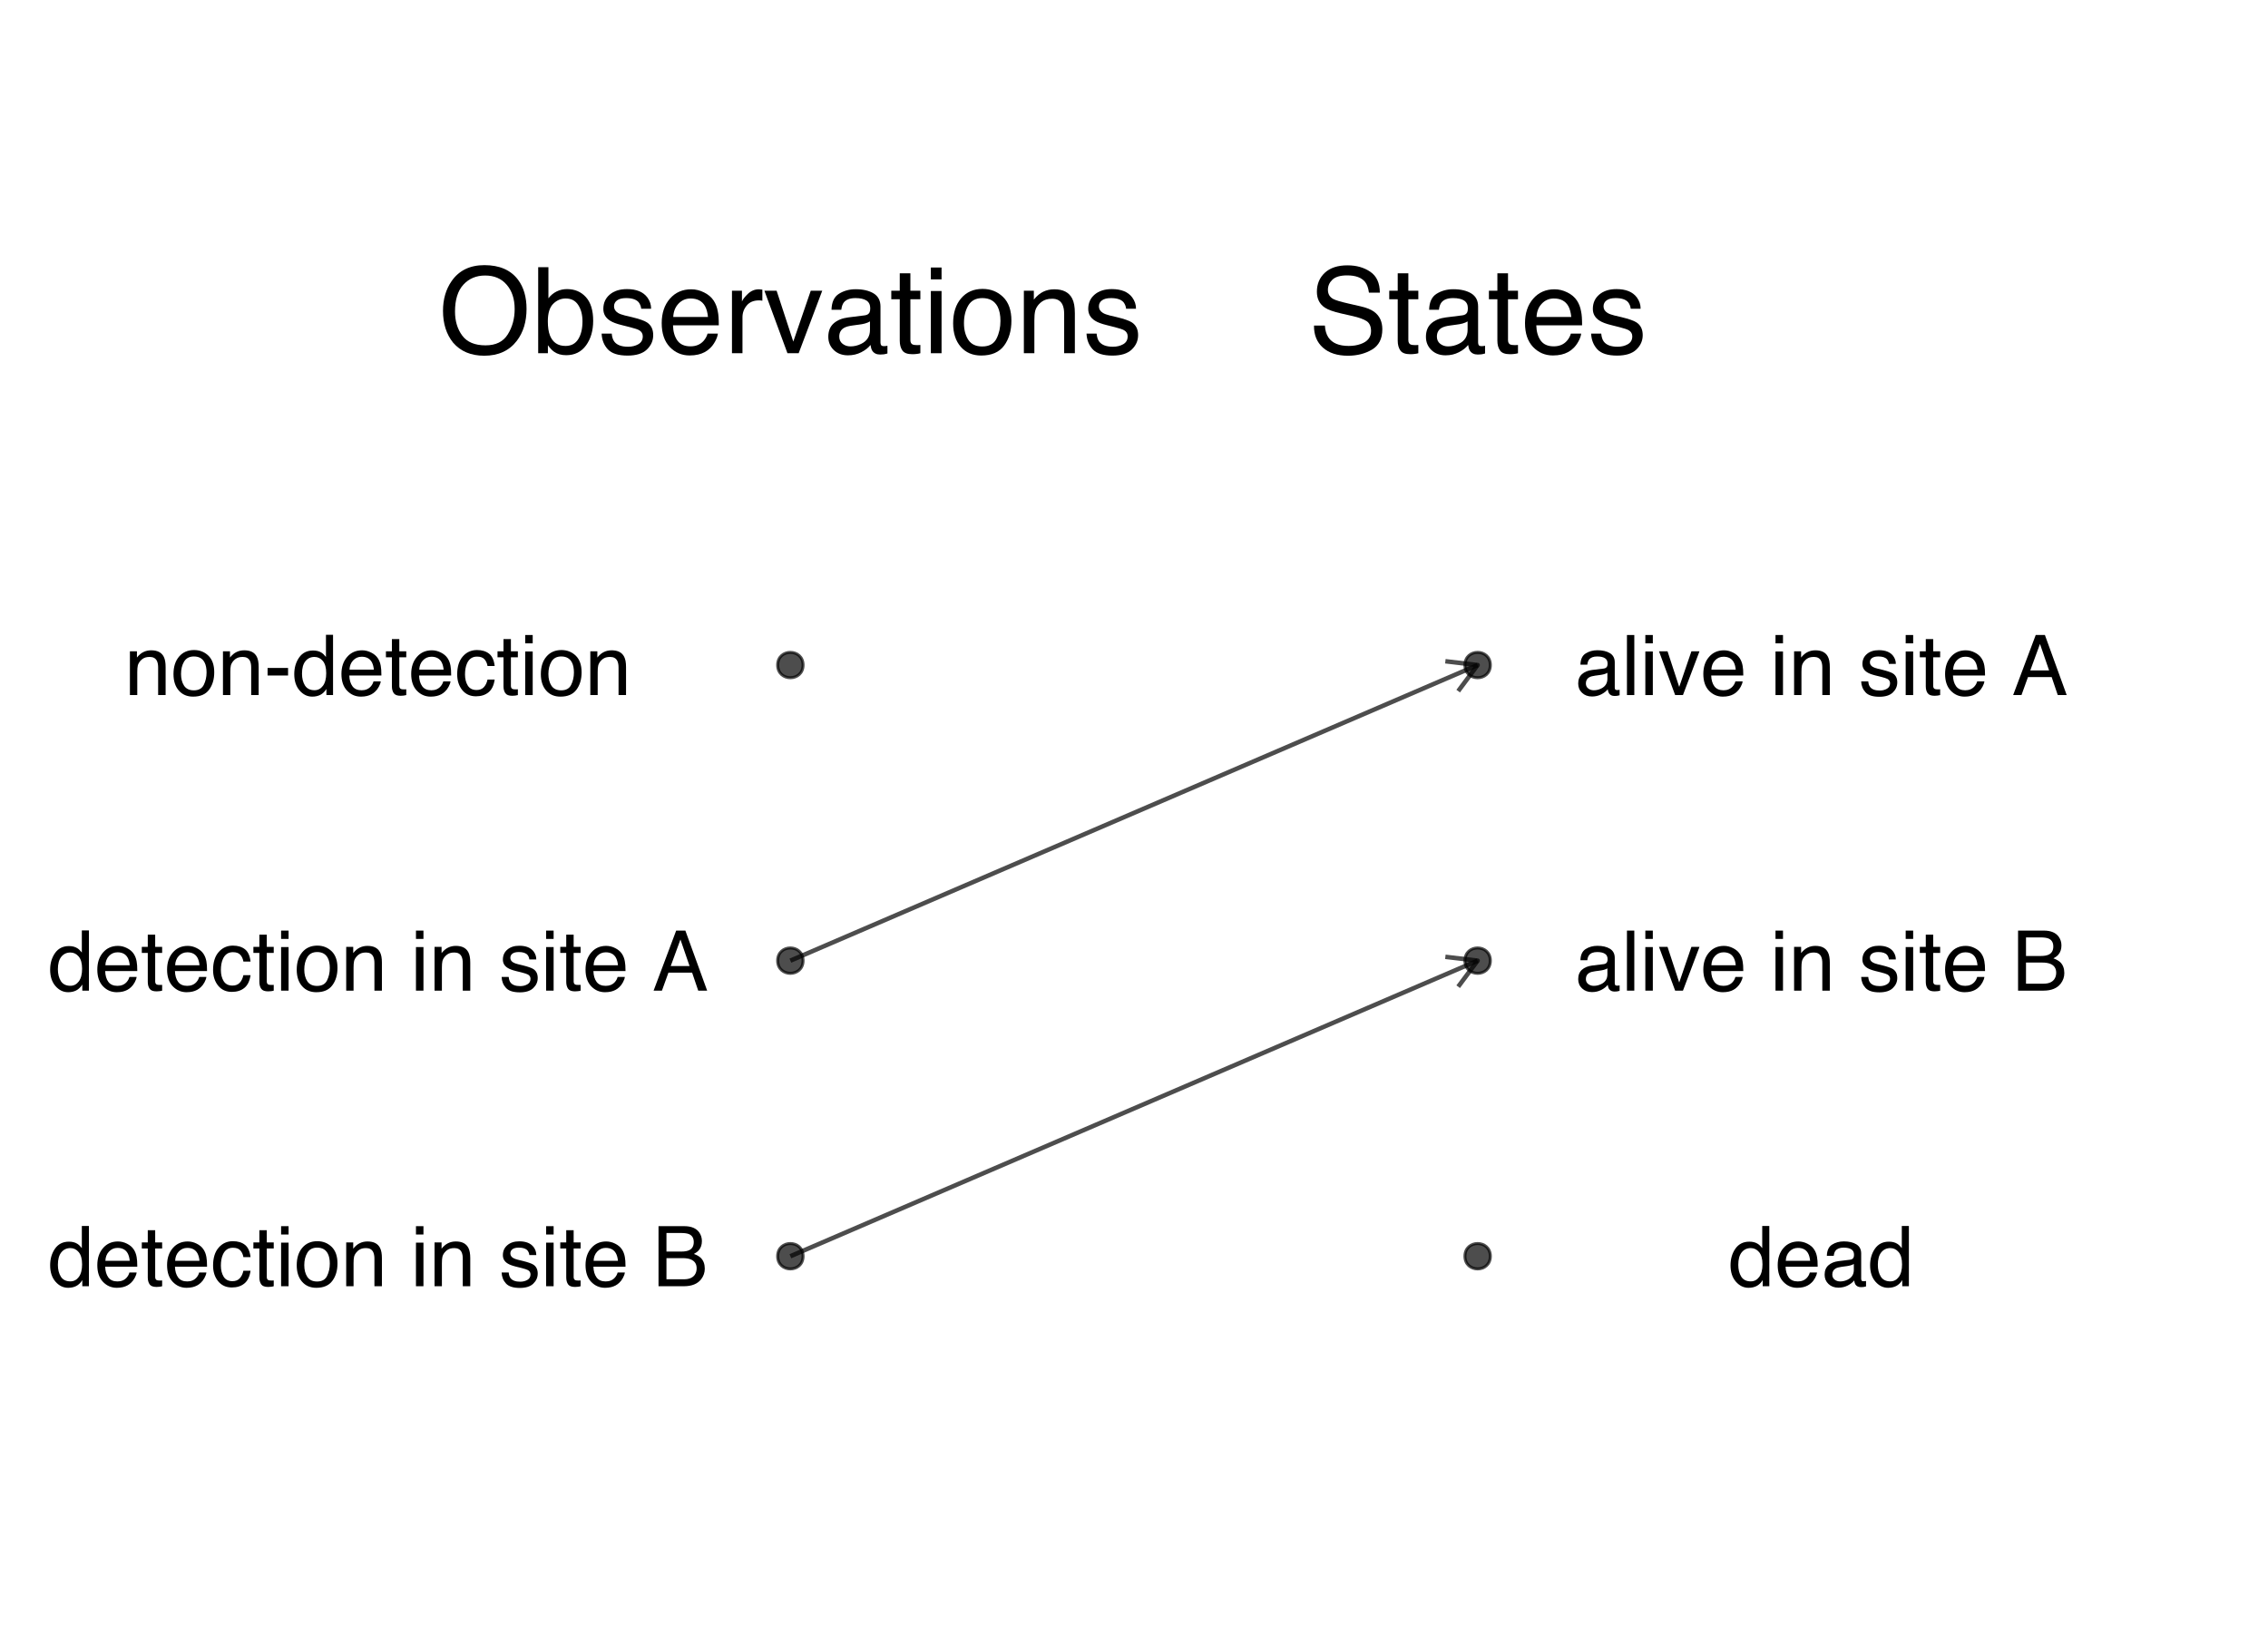
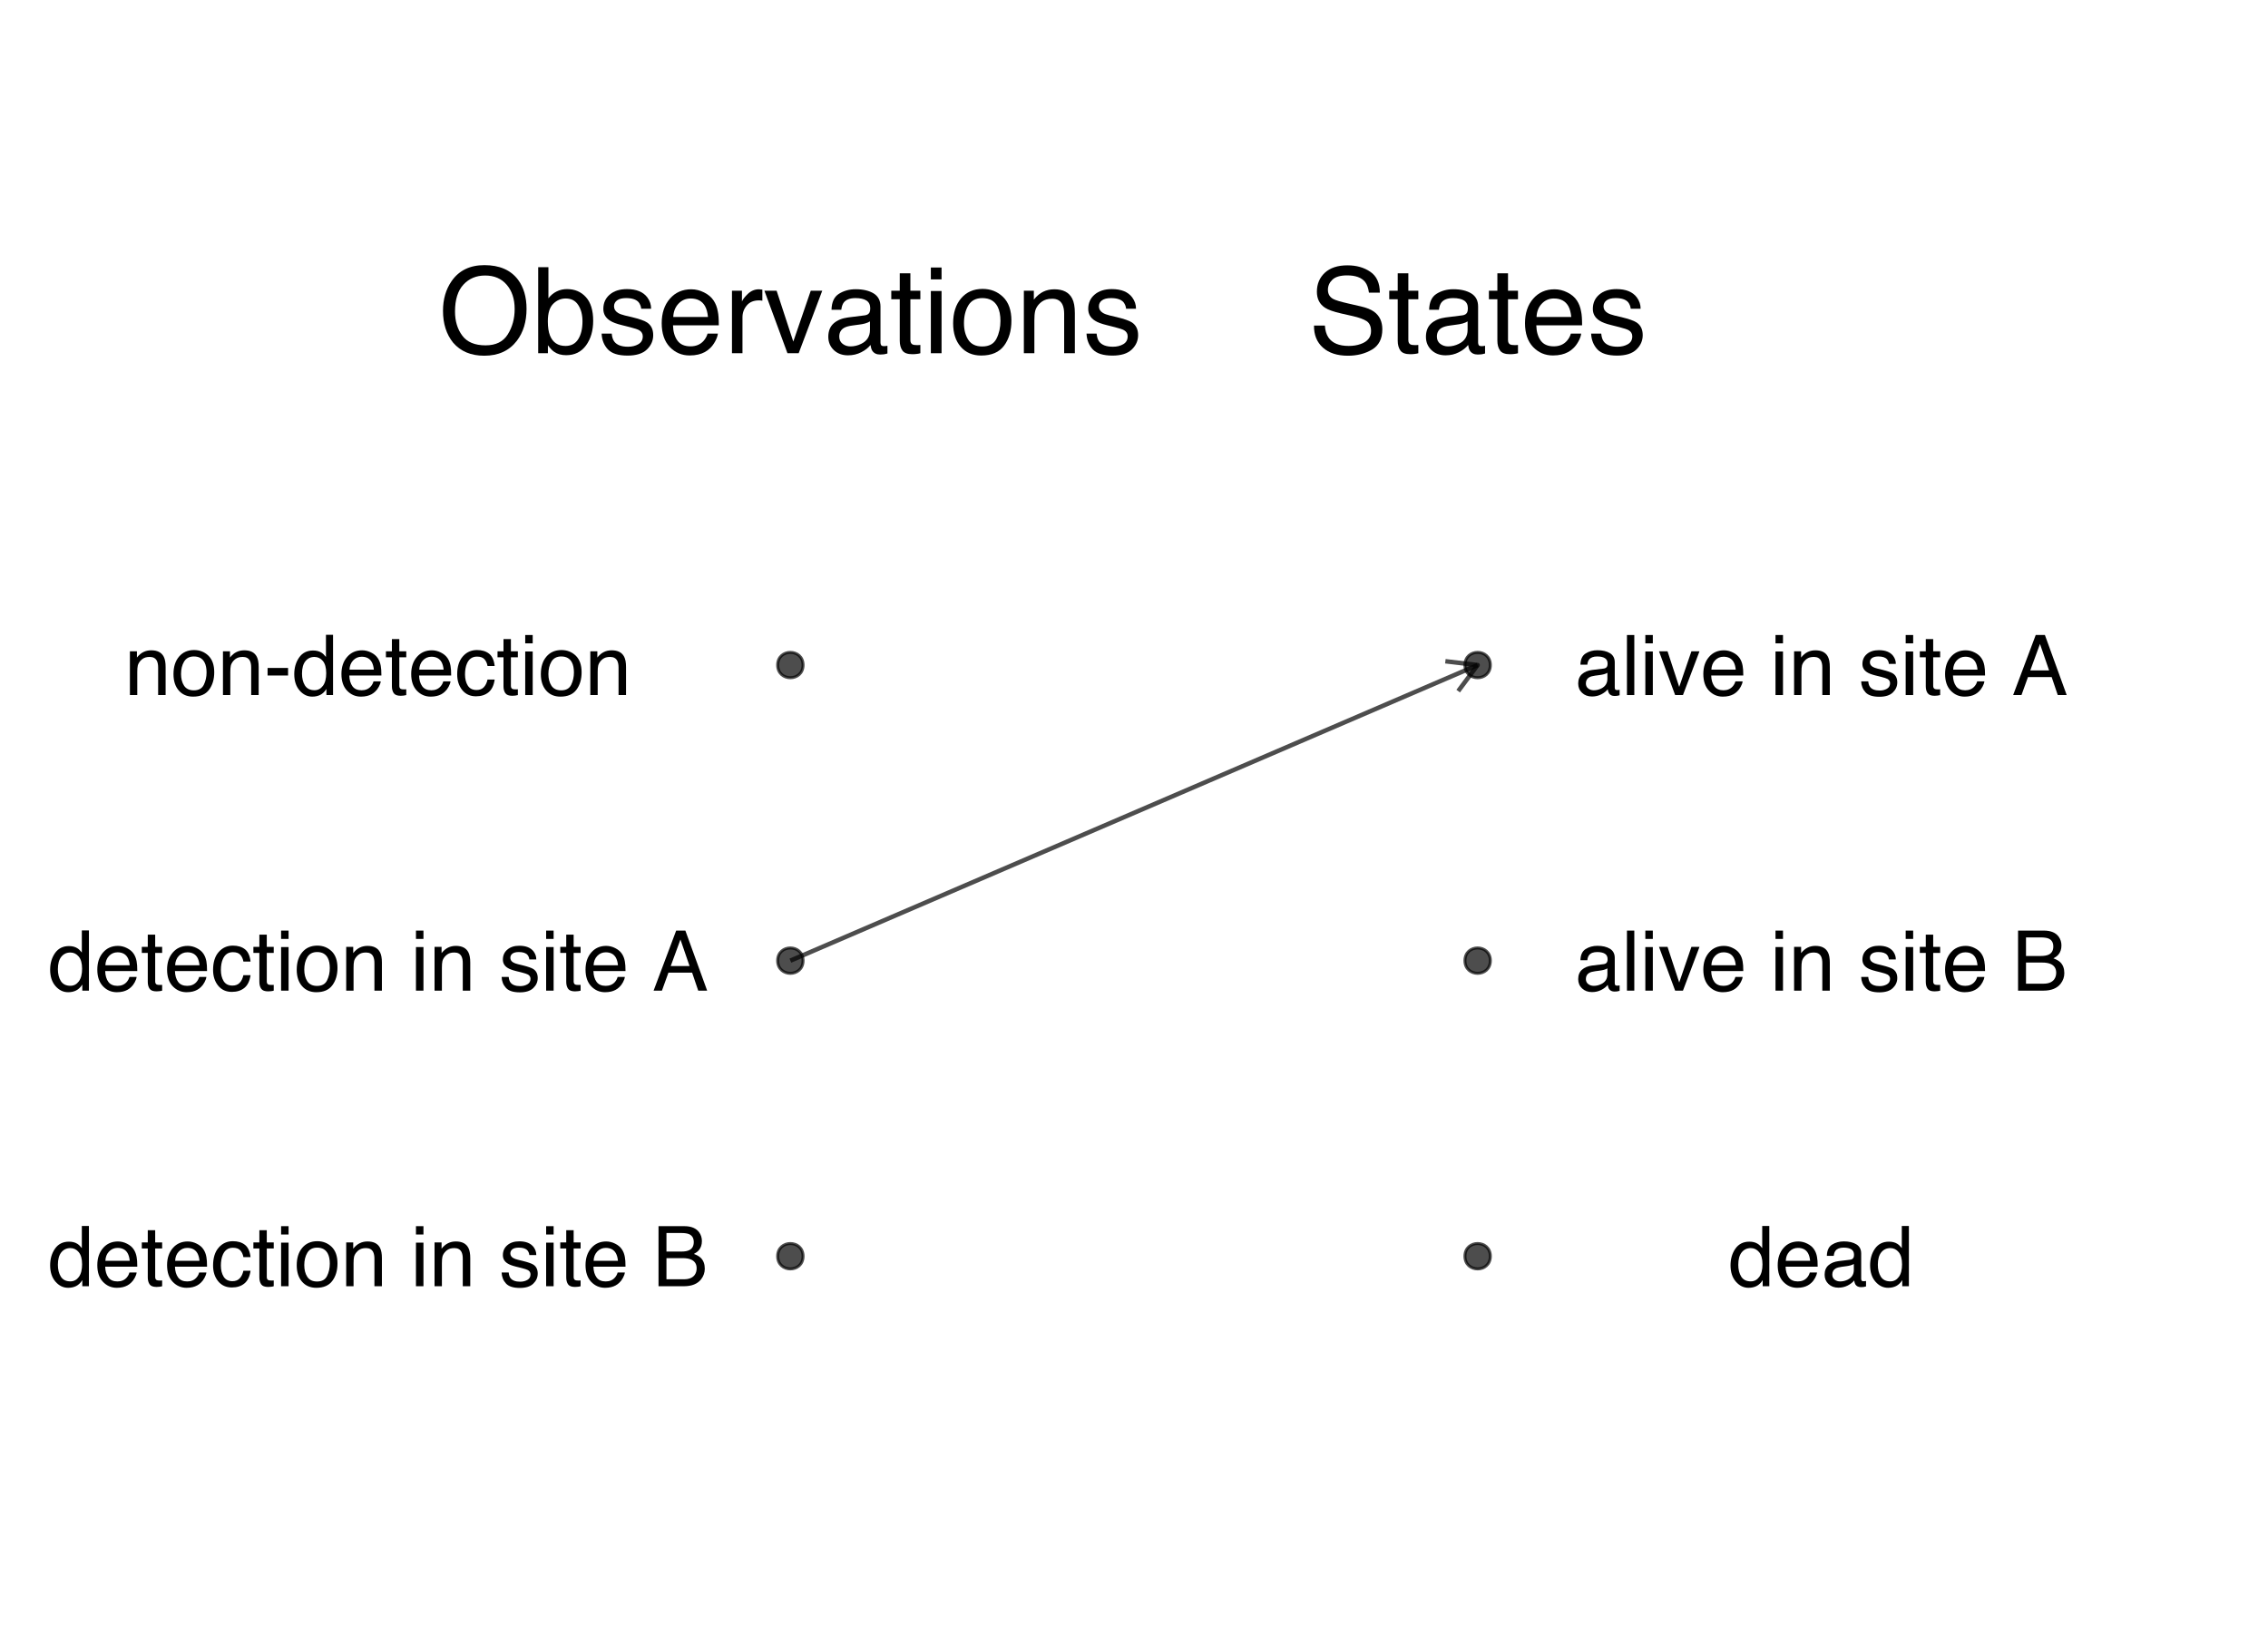
<svg xmlns="http://www.w3.org/2000/svg" xmlns:xlink="http://www.w3.org/1999/xlink" width="540pt" height="387pt" viewBox="0 0 540 387" version="1.1">
  <defs>
    <g>
      <symbol overflow="visible" id="glyph0-0">
        <path style="stroke:none;" d="M 0.641 0 L 0.641 -14.297 L 11.984 -14.297 L 11.984 0 Z M 10.188 -1.797 L 10.188 -12.5 L 2.438 -12.5 L 2.438 -1.797 Z M 10.188 -1.797 " />
      </symbol>
      <symbol overflow="visible" id="glyph0-1">
        <path style="stroke:none;" d="M 1.281 -10.422 L 2.953 -10.422 L 2.953 -8.938 C 3.441 -9.551 3.961 -9.988 4.516 -10.25 C 5.066 -10.52 5.68 -10.656 6.359 -10.656 C 7.828 -10.656 8.82 -10.141 9.344 -9.109 C 9.633 -8.547 9.781 -7.738 9.781 -6.688 L 9.781 0 L 8 0 L 8 -6.562 C 8 -7.195 7.906 -7.711 7.719 -8.109 C 7.406 -8.754 6.836 -9.078 6.016 -9.078 C 5.609 -9.078 5.27 -9.035 5 -8.953 C 4.52 -8.805 4.098 -8.52 3.734 -8.094 C 3.441 -7.75 3.25 -7.395 3.156 -7.031 C 3.07 -6.664 3.031 -6.141 3.031 -5.453 L 3.031 0 L 1.281 0 Z M 5.406 -10.672 Z M 5.406 -10.672 " />
      </symbol>
      <symbol overflow="visible" id="glyph0-2">
        <path style="stroke:none;" d="M 5.422 -1.125 C 6.578 -1.125 7.367 -1.562 7.797 -2.438 C 8.234 -3.32 8.453 -4.301 8.453 -5.375 C 8.453 -6.352 8.297 -7.145 7.984 -7.75 C 7.492 -8.707 6.645 -9.188 5.438 -9.188 C 4.363 -9.188 3.582 -8.773 3.094 -7.953 C 2.613 -7.141 2.375 -6.16 2.375 -5.016 C 2.375 -3.898 2.613 -2.973 3.094 -2.234 C 3.582 -1.492 4.359 -1.125 5.422 -1.125 Z M 5.484 -10.719 C 6.828 -10.719 7.961 -10.27 8.891 -9.375 C 9.816 -8.477 10.281 -7.16 10.281 -5.422 C 10.281 -3.742 9.867 -2.359 9.047 -1.266 C 8.234 -0.172 6.969 0.375 5.25 0.375 C 3.82 0.375 2.688 -0.109 1.844 -1.078 C 1 -2.047 0.578 -3.348 0.578 -4.984 C 0.578 -6.734 1.02 -8.125 1.906 -9.156 C 2.789 -10.195 3.984 -10.719 5.484 -10.719 Z M 5.422 -10.672 Z M 5.422 -10.672 " />
      </symbol>
      <symbol overflow="visible" id="glyph0-3">
        <path style="stroke:none;" d="M 0.828 -6.453 L 5.703 -6.453 L 5.703 -4.656 L 0.828 -4.656 Z M 0.828 -6.453 " />
      </symbol>
      <symbol overflow="visible" id="glyph0-4">
        <path style="stroke:none;" d="M 2.391 -5.094 C 2.391 -3.977 2.625 -3.039 3.094 -2.281 C 3.57 -1.531 4.332 -1.156 5.375 -1.156 C 6.188 -1.156 6.852 -1.504 7.375 -2.203 C 7.895 -2.898 8.156 -3.898 8.156 -5.203 C 8.156 -6.516 7.883 -7.488 7.344 -8.125 C 6.812 -8.758 6.148 -9.078 5.359 -9.078 C 4.473 -9.078 3.754 -8.738 3.203 -8.062 C 2.66 -7.383 2.391 -6.395 2.391 -5.094 Z M 5.031 -10.609 C 5.82 -10.609 6.488 -10.438 7.031 -10.094 C 7.344 -9.906 7.695 -9.566 8.094 -9.078 L 8.094 -14.344 L 9.781 -14.344 L 9.781 0 L 8.203 0 L 8.203 -1.453 C 7.797 -0.805 7.312 -0.336 6.75 -0.047 C 6.195 0.234 5.555 0.375 4.828 0.375 C 3.672 0.375 2.664 -0.113 1.812 -1.094 C 0.969 -2.07 0.547 -3.367 0.547 -4.984 C 0.547 -6.504 0.93 -7.82 1.703 -8.938 C 2.484 -10.051 3.594 -10.609 5.031 -10.609 Z M 5.031 -10.609 " />
      </symbol>
      <symbol overflow="visible" id="glyph0-5">
        <path style="stroke:none;" d="M 5.625 -10.656 C 6.363 -10.656 7.078 -10.477 7.766 -10.125 C 8.461 -9.781 8.992 -9.332 9.359 -8.781 C 9.711 -8.258 9.945 -7.648 10.062 -6.953 C 10.164 -6.461 10.219 -5.695 10.219 -4.656 L 2.578 -4.656 C 2.609 -3.594 2.859 -2.738 3.328 -2.094 C 3.797 -1.457 4.52 -1.141 5.5 -1.141 C 6.414 -1.141 7.145 -1.441 7.688 -2.047 C 8 -2.398 8.219 -2.805 8.344 -3.266 L 10.062 -3.266 C 10.02 -2.879 9.867 -2.453 9.609 -1.984 C 9.359 -1.516 9.07 -1.133 8.75 -0.844 C 8.219 -0.32 7.562 0.031 6.781 0.219 C 6.352 0.32 5.875 0.375 5.344 0.375 C 4.051 0.375 2.953 -0.098 2.047 -1.047 C 1.148 -1.992 0.703 -3.316 0.703 -5.016 C 0.703 -6.68 1.156 -8.035 2.062 -9.078 C 2.969 -10.129 4.156 -10.656 5.625 -10.656 Z M 8.422 -6.047 C 8.348 -6.797 8.18 -7.398 7.922 -7.859 C 7.441 -8.703 6.641 -9.125 5.516 -9.125 C 4.711 -9.125 4.035 -8.832 3.484 -8.25 C 2.941 -7.676 2.656 -6.941 2.625 -6.047 Z M 5.453 -10.672 Z M 5.453 -10.672 " />
      </symbol>
      <symbol overflow="visible" id="glyph0-6">
        <path style="stroke:none;" d="M 1.641 -13.328 L 3.406 -13.328 L 3.406 -10.422 L 5.062 -10.422 L 5.062 -8.984 L 3.406 -8.984 L 3.406 -2.188 C 3.406 -1.82 3.531 -1.578 3.781 -1.453 C 3.914 -1.391 4.141 -1.359 4.453 -1.359 C 4.535 -1.359 4.625 -1.359 4.719 -1.359 C 4.82 -1.359 4.938 -1.363 5.062 -1.375 L 5.062 0 C 4.863 0.062 4.656 0.102 4.438 0.125 C 4.219 0.156 3.984 0.172 3.734 0.172 C 2.922 0.172 2.367 -0.035 2.078 -0.453 C 1.785 -0.879 1.641 -1.426 1.641 -2.094 L 1.641 -8.984 L 0.219 -8.984 L 0.219 -10.422 L 1.641 -10.422 Z M 1.641 -13.328 " />
      </symbol>
      <symbol overflow="visible" id="glyph0-7">
        <path style="stroke:none;" d="M 5.297 -10.719 C 6.473 -10.719 7.426 -10.43 8.156 -9.859 C 8.895 -9.285 9.344 -8.305 9.5 -6.922 L 7.797 -6.922 C 7.691 -7.555 7.453 -8.086 7.078 -8.516 C 6.711 -8.941 6.117 -9.156 5.297 -9.156 C 4.18 -9.156 3.383 -8.609 2.906 -7.516 C 2.594 -6.805 2.438 -5.938 2.438 -4.906 C 2.438 -3.863 2.656 -2.984 3.094 -2.266 C 3.539 -1.555 4.238 -1.203 5.188 -1.203 C 5.914 -1.203 6.488 -1.422 6.906 -1.859 C 7.332 -2.305 7.629 -2.914 7.797 -3.688 L 9.5 -3.688 C 9.301 -2.301 8.812 -1.289 8.031 -0.656 C 7.258 -0.02 6.266 0.297 5.047 0.297 C 3.68 0.297 2.594 -0.195 1.781 -1.188 C 0.977 -2.188 0.578 -3.43 0.578 -4.922 C 0.578 -6.754 1.02 -8.176 1.906 -9.188 C 2.789 -10.207 3.922 -10.719 5.297 -10.719 Z M 5.031 -10.672 Z M 5.031 -10.672 " />
      </symbol>
      <symbol overflow="visible" id="glyph0-8">
        <path style="stroke:none;" d="M 1.281 -10.375 L 3.062 -10.375 L 3.062 0 L 1.281 0 Z M 1.281 -14.297 L 3.062 -14.297 L 3.062 -12.312 L 1.281 -12.312 Z M 1.281 -14.297 " />
      </symbol>
      <symbol overflow="visible" id="glyph0-9">
        <path style="stroke:none;" d="" />
      </symbol>
      <symbol overflow="visible" id="glyph0-10">
        <path style="stroke:none;" d="M 2.328 -3.266 C 2.379 -2.68 2.523 -2.234 2.766 -1.922 C 3.203 -1.359 3.969 -1.078 5.062 -1.078 C 5.707 -1.078 6.273 -1.219 6.766 -1.5 C 7.266 -1.781 7.516 -2.219 7.516 -2.812 C 7.516 -3.258 7.316 -3.598 6.922 -3.828 C 6.66 -3.973 6.16 -4.141 5.422 -4.328 L 4.031 -4.672 C 3.133 -4.898 2.477 -5.148 2.062 -5.422 C 1.312 -5.891 0.938 -6.547 0.938 -7.391 C 0.938 -8.367 1.289 -9.16 2 -9.766 C 2.707 -10.379 3.66 -10.688 4.859 -10.688 C 6.43 -10.688 7.566 -10.227 8.266 -9.312 C 8.691 -8.727 8.898 -8.098 8.891 -7.422 L 7.234 -7.422 C 7.203 -7.816 7.062 -8.176 6.812 -8.5 C 6.414 -8.957 5.723 -9.188 4.734 -9.188 C 4.066 -9.188 3.562 -9.062 3.219 -8.812 C 2.883 -8.562 2.719 -8.227 2.719 -7.812 C 2.719 -7.352 2.941 -6.988 3.391 -6.719 C 3.648 -6.562 4.031 -6.422 4.531 -6.297 L 5.688 -6.016 C 6.945 -5.703 7.789 -5.406 8.219 -5.125 C 8.895 -4.676 9.234 -3.973 9.234 -3.016 C 9.234 -2.086 8.879 -1.285 8.172 -0.609 C 7.473 0.066 6.406 0.406 4.969 0.406 C 3.414 0.406 2.316 0.051 1.672 -0.656 C 1.023 -1.363 0.68 -2.234 0.641 -3.266 Z M 4.906 -10.672 Z M 4.906 -10.672 " />
      </symbol>
      <symbol overflow="visible" id="glyph0-11">
        <path style="stroke:none;" d="M 8.859 -5.859 L 6.688 -12.172 L 4.375 -5.859 Z M 5.672 -14.297 L 7.859 -14.297 L 13.047 0 L 10.922 0 L 9.469 -4.281 L 3.828 -4.281 L 2.281 0 L 0.297 0 Z M 5.672 -14.297 " />
      </symbol>
      <symbol overflow="visible" id="glyph0-12">
        <path style="stroke:none;" d="M 6.891 -8.25 C 7.703 -8.25 8.336 -8.363 8.797 -8.594 C 9.504 -8.945 9.859 -9.586 9.859 -10.516 C 9.859 -11.453 9.477 -12.082 8.719 -12.406 C 8.289 -12.582 7.656 -12.672 6.812 -12.672 L 3.359 -12.672 L 3.359 -8.25 Z M 7.531 -1.656 C 8.719 -1.656 9.566 -2 10.078 -2.688 C 10.391 -3.125 10.547 -3.648 10.547 -4.266 C 10.547 -5.297 10.082 -6 9.156 -6.375 C 8.664 -6.582 8.016 -6.688 7.203 -6.688 L 3.359 -6.688 L 3.359 -1.656 Z M 1.469 -14.297 L 7.609 -14.297 C 9.273 -14.297 10.461 -13.797 11.172 -12.797 C 11.586 -12.203 11.797 -11.52 11.797 -10.75 C 11.797 -9.844 11.539 -9.102 11.031 -8.531 C 10.758 -8.227 10.379 -7.945 9.891 -7.688 C 10.617 -7.414 11.164 -7.102 11.531 -6.75 C 12.164 -6.125 12.484 -5.266 12.484 -4.172 C 12.484 -3.254 12.195 -2.422 11.625 -1.672 C 10.758 -0.555 9.391 0 7.516 0 L 1.469 0 Z M 1.469 -14.297 " />
      </symbol>
      <symbol overflow="visible" id="glyph0-13">
        <path style="stroke:none;" d="M 2.625 -2.766 C 2.625 -2.266 2.805 -1.867 3.172 -1.578 C 3.547 -1.285 3.988 -1.141 4.5 -1.141 C 5.113 -1.141 5.707 -1.281 6.281 -1.562 C 7.258 -2.039 7.75 -2.816 7.75 -3.891 L 7.75 -5.297 C 7.531 -5.16 7.25 -5.047 6.906 -4.953 C 6.57 -4.867 6.242 -4.805 5.922 -4.766 L 4.859 -4.625 C 4.223 -4.539 3.75 -4.41 3.438 -4.234 C 2.895 -3.93 2.625 -3.441 2.625 -2.766 Z M 6.875 -6.312 C 7.27 -6.363 7.535 -6.531 7.672 -6.812 C 7.754 -6.969 7.797 -7.191 7.797 -7.484 C 7.797 -8.086 7.582 -8.52 7.156 -8.781 C 6.727 -9.051 6.117 -9.188 5.328 -9.188 C 4.41 -9.188 3.766 -8.941 3.391 -8.453 C 3.172 -8.18 3.031 -7.773 2.969 -7.234 L 1.328 -7.234 C 1.359 -8.516 1.773 -9.406 2.578 -9.906 C 3.379 -10.414 4.312 -10.672 5.375 -10.672 C 6.594 -10.672 7.586 -10.438 8.359 -9.969 C 9.117 -9.5 9.5 -8.773 9.5 -7.797 L 9.5 -1.797 C 9.5 -1.609 9.535 -1.457 9.609 -1.344 C 9.68 -1.238 9.836 -1.188 10.078 -1.188 C 10.148 -1.188 10.234 -1.191 10.328 -1.203 C 10.43 -1.211 10.539 -1.227 10.656 -1.25 L 10.656 0.047 C 10.383 0.129 10.176 0.176 10.031 0.188 C 9.883 0.207 9.691 0.219 9.453 0.219 C 8.848 0.219 8.406 0.004 8.125 -0.422 C 7.988 -0.648 7.891 -0.969 7.828 -1.375 C 7.473 -0.914 6.961 -0.516 6.297 -0.172 C 5.629 0.172 4.891 0.344 4.078 0.344 C 3.117 0.344 2.332 0.051 1.719 -0.531 C 1.102 -1.113 0.797 -1.848 0.797 -2.734 C 0.797 -3.703 1.098 -4.453 1.703 -4.984 C 2.305 -5.516 3.098 -5.844 4.078 -5.969 Z M 5.422 -10.672 Z M 5.422 -10.672 " />
      </symbol>
      <symbol overflow="visible" id="glyph0-14">
        <path style="stroke:none;" d="M 1.328 -14.297 L 3.078 -14.297 L 3.078 0 L 1.328 0 Z M 1.328 -14.297 " />
      </symbol>
      <symbol overflow="visible" id="glyph0-15">
        <path style="stroke:none;" d="M 2.141 -10.422 L 4.922 -1.938 L 7.828 -10.422 L 9.75 -10.422 L 5.812 0 L 3.953 0 L 0.109 -10.422 Z M 2.141 -10.422 " />
      </symbol>
      <symbol overflow="visible" id="glyph1-0">
        <path style="stroke:none;" d="M 0.922 0 L 0.922 -20.406 L 17.109 -20.406 L 17.109 0 Z M 14.562 -2.562 L 14.562 -17.859 L 3.469 -17.859 L 3.469 -2.562 Z M 14.562 -2.562 " />
      </symbol>
      <symbol overflow="visible" id="glyph1-1">
        <path style="stroke:none;" d="M 10.969 -20.969 C 14.57 -20.969 17.242 -19.805 18.984 -17.484 C 20.328 -15.68 21 -13.375 21 -10.562 C 21 -7.508 20.227 -4.973 18.688 -2.953 C 16.875 -0.586 14.285 0.594 10.922 0.594 C 7.773 0.594 5.305 -0.441 3.516 -2.516 C 1.91 -4.516 1.109 -7.039 1.109 -10.094 C 1.109 -12.852 1.797 -15.219 3.172 -17.188 C 4.93 -19.707 7.531 -20.969 10.969 -20.969 Z M 11.25 -1.875 C 13.688 -1.875 15.445 -2.742 16.531 -4.484 C 17.625 -6.234 18.172 -8.242 18.172 -10.516 C 18.172 -12.91 17.539 -14.836 16.281 -16.297 C 15.031 -17.766 13.316 -18.5 11.141 -18.5 C 9.023 -18.5 7.301 -17.773 5.969 -16.328 C 4.633 -14.879 3.969 -12.742 3.969 -9.922 C 3.969 -7.66 4.539 -5.754 5.688 -4.203 C 6.832 -2.648 8.688 -1.875 11.25 -1.875 Z M 11.062 -20.969 Z M 11.062 -20.969 " />
      </symbol>
      <symbol overflow="visible" id="glyph1-2">
        <path style="stroke:none;" d="M 1.641 -20.484 L 4.078 -20.484 L 4.078 -13.078 C 4.617 -13.785 5.27 -14.328 6.031 -14.703 C 6.789 -15.078 7.613 -15.266 8.5 -15.266 C 10.352 -15.266 11.852 -14.629 13 -13.359 C 14.156 -12.086 14.734 -10.207 14.734 -7.719 C 14.734 -5.375 14.164 -3.422 13.031 -1.859 C 11.895 -0.305 10.316 0.469 8.297 0.469 C 7.16 0.469 6.207 0.195 5.438 -0.344 C 4.969 -0.664 4.473 -1.188 3.953 -1.906 L 3.953 0 L 1.641 0 Z M 8.141 -1.734 C 9.492 -1.734 10.504 -2.27 11.172 -3.344 C 11.848 -4.414 12.188 -5.832 12.188 -7.594 C 12.188 -9.164 11.848 -10.461 11.172 -11.484 C 10.504 -12.516 9.516 -13.031 8.203 -13.031 C 7.066 -13.031 6.07 -12.609 5.219 -11.766 C 4.363 -10.922 3.938 -9.531 3.938 -7.594 C 3.938 -6.195 4.109 -5.066 4.453 -4.203 C 5.117 -2.555 6.348 -1.734 8.141 -1.734 Z M 8.141 -1.734 " />
      </symbol>
      <symbol overflow="visible" id="glyph1-3">
        <path style="stroke:none;" d="M 3.328 -4.672 C 3.398 -3.836 3.609 -3.195 3.953 -2.75 C 4.578 -1.945 5.664 -1.547 7.219 -1.547 C 8.145 -1.547 8.957 -1.742 9.656 -2.141 C 10.363 -2.547 10.719 -3.172 10.719 -4.016 C 10.719 -4.648 10.438 -5.133 9.875 -5.469 C 9.52 -5.676 8.805 -5.914 7.734 -6.188 L 5.75 -6.688 C 4.477 -7 3.547 -7.348 2.953 -7.734 C 1.867 -8.41 1.328 -9.348 1.328 -10.547 C 1.328 -11.953 1.832 -13.086 2.844 -13.953 C 3.863 -14.828 5.234 -15.266 6.953 -15.266 C 9.191 -15.266 10.805 -14.609 11.797 -13.297 C 12.41 -12.461 12.711 -11.562 12.703 -10.594 L 10.344 -10.594 C 10.289 -11.164 10.086 -11.68 9.734 -12.141 C 9.16 -12.797 8.164 -13.125 6.75 -13.125 C 5.801 -13.125 5.082 -12.941 4.594 -12.578 C 4.113 -12.223 3.875 -11.75 3.875 -11.156 C 3.875 -10.508 4.191 -9.988 4.828 -9.594 C 5.203 -9.363 5.75 -9.16 6.469 -8.984 L 8.125 -8.594 C 9.926 -8.156 11.129 -7.734 11.734 -7.328 C 12.711 -6.68 13.203 -5.676 13.203 -4.312 C 13.203 -2.977 12.695 -1.832 11.688 -0.875 C 10.688 0.082 9.156 0.562 7.094 0.562 C 4.883 0.562 3.316 0.062 2.391 -0.938 C 1.473 -1.938 0.984 -3.18 0.922 -4.672 Z M 7.016 -15.234 Z M 7.016 -15.234 " />
      </symbol>
      <symbol overflow="visible" id="glyph1-4">
        <path style="stroke:none;" d="M 8.031 -15.219 C 9.082 -15.219 10.102 -14.969 11.094 -14.469 C 12.094 -13.969 12.848 -13.328 13.359 -12.547 C 13.859 -11.797 14.191 -10.922 14.359 -9.922 C 14.516 -9.234 14.594 -8.141 14.594 -6.641 L 3.688 -6.641 C 3.727 -5.129 4.082 -3.914 4.75 -3 C 5.414 -2.094 6.445 -1.641 7.844 -1.641 C 9.156 -1.641 10.195 -2.07 10.969 -2.938 C 11.414 -3.438 11.734 -4.016 11.922 -4.672 L 14.375 -4.672 C 14.312 -4.117 14.098 -3.504 13.734 -2.828 C 13.367 -2.16 12.957 -1.613 12.5 -1.188 C 11.738 -0.445 10.801 0.051 9.688 0.312 C 9.082 0.457 8.398 0.531 7.641 0.531 C 5.785 0.531 4.211 -0.141 2.922 -1.484 C 1.641 -2.836 1 -4.727 1 -7.156 C 1 -9.539 1.645 -11.477 2.938 -12.969 C 4.238 -14.469 5.938 -15.219 8.031 -15.219 Z M 12.016 -8.625 C 11.91 -9.707 11.676 -10.57 11.312 -11.219 C 10.625 -12.426 9.477 -13.031 7.875 -13.031 C 6.727 -13.031 5.766 -12.613 4.984 -11.781 C 4.211 -10.957 3.801 -9.906 3.75 -8.625 Z M 7.797 -15.234 Z M 7.797 -15.234 " />
      </symbol>
      <symbol overflow="visible" id="glyph1-5">
        <path style="stroke:none;" d="M 1.906 -14.875 L 4.281 -14.875 L 4.281 -12.312 C 4.477 -12.812 4.953 -13.422 5.703 -14.141 C 6.461 -14.859 7.336 -15.219 8.328 -15.219 C 8.379 -15.219 8.457 -15.211 8.562 -15.203 C 8.676 -15.191 8.867 -15.172 9.141 -15.141 L 9.141 -12.5 C 8.992 -12.531 8.859 -12.551 8.734 -12.562 C 8.609 -12.57 8.473 -12.578 8.328 -12.578 C 7.066 -12.578 6.098 -12.172 5.422 -11.359 C 4.742 -10.547 4.406 -9.613 4.406 -8.562 L 4.406 0 L 1.906 0 Z M 1.906 -14.875 " />
      </symbol>
      <symbol overflow="visible" id="glyph1-6">
        <path style="stroke:none;" d="M 3.062 -14.875 L 7.031 -2.766 L 11.188 -14.875 L 13.922 -14.875 L 8.312 0 L 5.641 0 L 0.156 -14.875 Z M 3.062 -14.875 " />
      </symbol>
      <symbol overflow="visible" id="glyph1-7">
        <path style="stroke:none;" d="M 3.75 -3.953 C 3.75 -3.234 4.008 -2.664 4.531 -2.25 C 5.062 -1.832 5.691 -1.625 6.422 -1.625 C 7.297 -1.625 8.145 -1.828 8.969 -2.234 C 10.363 -2.91 11.062 -4.02 11.062 -5.562 L 11.062 -7.578 C 10.75 -7.379 10.352 -7.211 9.875 -7.078 C 9.395 -6.953 8.922 -6.863 8.453 -6.812 L 6.953 -6.609 C 6.035 -6.492 5.352 -6.305 4.906 -6.047 C 4.133 -5.609 3.75 -4.91 3.75 -3.953 Z M 9.812 -9.016 C 10.383 -9.086 10.77 -9.328 10.969 -9.734 C 11.07 -9.961 11.125 -10.285 11.125 -10.703 C 11.125 -11.547 10.82 -12.16 10.219 -12.547 C 9.613 -12.93 8.742 -13.125 7.609 -13.125 C 6.305 -13.125 5.379 -12.773 4.828 -12.078 C 4.523 -11.68 4.328 -11.102 4.234 -10.344 L 1.906 -10.344 C 1.945 -12.176 2.539 -13.445 3.688 -14.156 C 4.832 -14.875 6.16 -15.234 7.672 -15.234 C 9.422 -15.234 10.844 -14.898 11.938 -14.234 C 13.02 -13.566 13.562 -12.531 13.562 -11.125 L 13.562 -2.562 C 13.562 -2.301 13.613 -2.086 13.719 -1.922 C 13.82 -1.766 14.047 -1.688 14.391 -1.688 C 14.504 -1.688 14.629 -1.691 14.766 -1.703 C 14.91 -1.723 15.062 -1.75 15.219 -1.781 L 15.219 0.062 C 14.82 0.176 14.52 0.242 14.312 0.266 C 14.113 0.297 13.836 0.312 13.484 0.312 C 12.629 0.312 12.004 0.008 11.609 -0.594 C 11.41 -0.914 11.27 -1.375 11.188 -1.969 C 10.676 -1.301 9.941 -0.723 8.984 -0.234 C 8.035 0.254 6.984 0.5 5.828 0.5 C 4.453 0.5 3.328 0.082 2.453 -0.75 C 1.578 -1.594 1.141 -2.645 1.141 -3.906 C 1.141 -5.281 1.566 -6.348 2.422 -7.109 C 3.285 -7.867 4.422 -8.336 5.828 -8.516 Z M 7.734 -15.234 Z M 7.734 -15.234 " />
      </symbol>
      <symbol overflow="visible" id="glyph1-8">
        <path style="stroke:none;" d="M 2.328 -19.031 L 4.859 -19.031 L 4.859 -14.875 L 7.234 -14.875 L 7.234 -12.844 L 4.859 -12.844 L 4.859 -3.125 C 4.859 -2.602 5.035 -2.254 5.391 -2.078 C 5.586 -1.984 5.91 -1.938 6.359 -1.938 C 6.484 -1.938 6.613 -1.938 6.75 -1.938 C 6.883 -1.938 7.047 -1.945 7.234 -1.969 L 7.234 0 C 6.953 0.082 6.656 0.141 6.344 0.172 C 6.031 0.211 5.691 0.234 5.328 0.234 C 4.16 0.234 3.367 -0.062 2.953 -0.656 C 2.535 -1.258 2.328 -2.035 2.328 -2.984 L 2.328 -12.844 L 0.312 -12.844 L 0.312 -14.875 L 2.328 -14.875 Z M 2.328 -19.031 " />
      </symbol>
      <symbol overflow="visible" id="glyph1-9">
        <path style="stroke:none;" d="M 1.828 -14.812 L 4.375 -14.812 L 4.375 0 L 1.828 0 Z M 1.828 -20.406 L 4.375 -20.406 L 4.375 -17.578 L 1.828 -17.578 Z M 1.828 -20.406 " />
      </symbol>
      <symbol overflow="visible" id="glyph1-10">
        <path style="stroke:none;" d="M 7.734 -1.609 C 9.391 -1.609 10.523 -2.234 11.141 -3.484 C 11.766 -4.742 12.078 -6.145 12.078 -7.688 C 12.078 -9.07 11.852 -10.203 11.406 -11.078 C 10.695 -12.441 9.484 -13.125 7.766 -13.125 C 6.234 -13.125 5.117 -12.539 4.422 -11.375 C 3.734 -10.207 3.391 -8.801 3.391 -7.156 C 3.391 -5.57 3.734 -4.25 4.422 -3.188 C 5.117 -2.133 6.223 -1.609 7.734 -1.609 Z M 7.828 -15.312 C 9.754 -15.312 11.379 -14.672 12.703 -13.391 C 14.023 -12.109 14.688 -10.227 14.688 -7.75 C 14.688 -5.352 14.102 -3.367 12.938 -1.797 C 11.77 -0.234 9.957 0.547 7.5 0.547 C 5.457 0.547 3.832 -0.145 2.625 -1.531 C 1.414 -2.914 0.812 -4.773 0.812 -7.109 C 0.812 -9.609 1.445 -11.598 2.719 -13.078 C 3.988 -14.566 5.691 -15.312 7.828 -15.312 Z M 7.75 -15.234 Z M 7.75 -15.234 " />
      </symbol>
      <symbol overflow="visible" id="glyph1-11">
        <path style="stroke:none;" d="M 1.828 -14.875 L 4.203 -14.875 L 4.203 -12.766 C 4.91 -13.641 5.656 -14.266 6.438 -14.641 C 7.227 -15.023 8.109 -15.219 9.078 -15.219 C 11.18 -15.219 12.602 -14.477 13.344 -13 C 13.758 -12.195 13.969 -11.047 13.969 -9.547 L 13.969 0 L 11.422 0 L 11.422 -9.375 C 11.422 -10.281 11.285 -11.016 11.016 -11.578 C 10.566 -12.504 9.758 -12.969 8.594 -12.969 C 8 -12.969 7.516 -12.906 7.141 -12.781 C 6.453 -12.57 5.848 -12.164 5.328 -11.562 C 4.91 -11.07 4.641 -10.562 4.516 -10.031 C 4.391 -9.508 4.328 -8.766 4.328 -7.797 L 4.328 0 L 1.828 0 Z M 7.703 -15.234 Z M 7.703 -15.234 " />
      </symbol>
      <symbol overflow="visible" id="glyph1-12">
        <path style="stroke:none;" d="M 3.969 -6.578 C 4.039 -5.422 4.316 -4.484 4.797 -3.766 C 5.711 -2.41 7.328 -1.734 9.641 -1.734 C 10.68 -1.734 11.625 -1.883 12.469 -2.188 C 14.125 -2.758 14.953 -3.785 14.953 -5.266 C 14.953 -6.379 14.602 -7.172 13.906 -7.641 C 13.195 -8.098 12.094 -8.5 10.594 -8.844 L 7.828 -9.469 C 6.023 -9.883 4.75 -10.336 4 -10.828 C 2.707 -11.672 2.062 -12.941 2.062 -14.641 C 2.062 -16.473 2.691 -17.977 3.953 -19.156 C 5.223 -20.332 7.02 -20.922 9.344 -20.922 C 11.488 -20.922 13.305 -20.406 14.797 -19.375 C 16.297 -18.344 17.047 -16.691 17.047 -14.422 L 14.453 -14.422 C 14.305 -15.516 14.008 -16.352 13.562 -16.938 C 12.719 -18 11.285 -18.531 9.266 -18.531 C 7.641 -18.531 6.469 -18.188 5.75 -17.5 C 5.039 -16.82 4.688 -16.023 4.688 -15.109 C 4.688 -14.109 5.102 -13.379 5.938 -12.922 C 6.477 -12.617 7.711 -12.25 9.641 -11.812 L 12.5 -11.156 C 13.883 -10.844 14.953 -10.41 15.703 -9.859 C 16.992 -8.91 17.641 -7.523 17.641 -5.703 C 17.641 -3.441 16.816 -1.828 15.172 -0.859 C 13.535 0.109 11.629 0.594 9.453 0.594 C 6.91 0.594 4.922 -0.051 3.484 -1.344 C 2.047 -2.633 1.344 -4.379 1.375 -6.578 Z M 9.562 -20.969 Z M 9.562 -20.969 " />
      </symbol>
    </g>
  </defs>
-   <g id="surface34">
+   <g id="surface29">
    <rect x="0" y="0" width="540" height="387" style="fill:rgb(100%,100%,100%);fill-opacity:1;stroke:none;" />
    <path style="fill-rule:nonzero;fill:rgb(0%,0%,0%);fill-opacity:0.698;stroke-width:0.709;stroke-linecap:round;stroke-linejoin:round;stroke:rgb(0%,0%,0%);stroke-opacity:0.698;stroke-miterlimit:10;" d="M 191.203 299.047 C 191.203 303.074 185.16 303.074 185.16 299.047 C 185.16 295.016 191.203 295.016 191.203 299.047 " />
    <path style="fill-rule:nonzero;fill:rgb(0%,0%,0%);fill-opacity:0.698;stroke-width:0.709;stroke-linecap:round;stroke-linejoin:round;stroke:rgb(0%,0%,0%);stroke-opacity:0.698;stroke-miterlimit:10;" d="M 191.203 228.684 C 191.203 232.711 185.16 232.711 185.16 228.684 C 185.16 224.652 191.203 224.652 191.203 228.684 " />
    <path style="fill-rule:nonzero;fill:rgb(0%,0%,0%);fill-opacity:0.698;stroke-width:0.709;stroke-linecap:round;stroke-linejoin:round;stroke:rgb(0%,0%,0%);stroke-opacity:0.698;stroke-miterlimit:10;" d="M 191.203 158.316 C 191.203 162.348 185.16 162.348 185.16 158.316 C 185.16 154.289 191.203 154.289 191.203 158.316 " />
    <g style="fill:rgb(0%,0%,0%);fill-opacity:1;">
      <use xlink:href="#glyph0-1" x="29.652" y="165.461" />
      <use xlink:href="#glyph0-2" x="40.729" y="165.461" />
      <use xlink:href="#glyph0-1" x="51.806" y="165.461" />
      <use xlink:href="#glyph0-3" x="62.883" y="165.461" />
      <use xlink:href="#glyph0-4" x="69.515" y="165.461" />
      <use xlink:href="#glyph0-5" x="80.592" y="165.461" />
      <use xlink:href="#glyph0-6" x="91.669" y="165.461" />
      <use xlink:href="#glyph0-5" x="97.203" y="165.461" />
      <use xlink:href="#glyph0-7" x="108.279" y="165.461" />
      <use xlink:href="#glyph0-6" x="118.238" y="165.461" />
      <use xlink:href="#glyph0-8" x="123.772" y="165.461" />
      <use xlink:href="#glyph0-2" x="128.196" y="165.461" />
      <use xlink:href="#glyph0-1" x="139.273" y="165.461" />
    </g>
    <g style="fill:rgb(0%,0%,0%);fill-opacity:1;">
      <use xlink:href="#glyph0-4" x="11.391" y="235.824" />
      <use xlink:href="#glyph0-5" x="22.467" y="235.824" />
      <use xlink:href="#glyph0-6" x="33.544" y="235.824" />
      <use xlink:href="#glyph0-5" x="39.078" y="235.824" />
      <use xlink:href="#glyph0-7" x="50.155" y="235.824" />
      <use xlink:href="#glyph0-6" x="60.113" y="235.824" />
      <use xlink:href="#glyph0-8" x="65.647" y="235.824" />
      <use xlink:href="#glyph0-2" x="70.072" y="235.824" />
      <use xlink:href="#glyph0-1" x="81.149" y="235.824" />
      <use xlink:href="#glyph0-9" x="92.225" y="235.824" />
      <use xlink:href="#glyph0-8" x="97.759" y="235.824" />
      <use xlink:href="#glyph0-1" x="102.184" y="235.824" />
      <use xlink:href="#glyph0-9" x="113.261" y="235.824" />
      <use xlink:href="#glyph0-10" x="118.794" y="235.824" />
      <use xlink:href="#glyph0-8" x="128.753" y="235.824" />
      <use xlink:href="#glyph0-6" x="133.178" y="235.824" />
      <use xlink:href="#glyph0-5" x="138.711" y="235.824" />
      <use xlink:href="#glyph0-9" x="149.788" y="235.824" />
      <use xlink:href="#glyph0-11" x="155.322" y="235.824" />
    </g>
    <g style="fill:rgb(0%,0%,0%);fill-opacity:1;">
      <use xlink:href="#glyph0-4" x="11.391" y="306.188" />
      <use xlink:href="#glyph0-5" x="22.467" y="306.188" />
      <use xlink:href="#glyph0-6" x="33.544" y="306.188" />
      <use xlink:href="#glyph0-5" x="39.078" y="306.188" />
      <use xlink:href="#glyph0-7" x="50.155" y="306.188" />
      <use xlink:href="#glyph0-6" x="60.113" y="306.188" />
      <use xlink:href="#glyph0-8" x="65.647" y="306.188" />
      <use xlink:href="#glyph0-2" x="70.072" y="306.188" />
      <use xlink:href="#glyph0-1" x="81.149" y="306.188" />
      <use xlink:href="#glyph0-9" x="92.225" y="306.188" />
      <use xlink:href="#glyph0-8" x="97.759" y="306.188" />
      <use xlink:href="#glyph0-1" x="102.184" y="306.188" />
      <use xlink:href="#glyph0-9" x="113.261" y="306.188" />
      <use xlink:href="#glyph0-10" x="118.794" y="306.188" />
      <use xlink:href="#glyph0-8" x="128.753" y="306.188" />
      <use xlink:href="#glyph0-6" x="133.178" y="306.188" />
      <use xlink:href="#glyph0-5" x="138.711" y="306.188" />
      <use xlink:href="#glyph0-9" x="149.788" y="306.188" />
      <use xlink:href="#glyph0-12" x="155.322" y="306.188" />
    </g>
    <path style="fill-rule:nonzero;fill:rgb(0%,0%,0%);fill-opacity:0.698;stroke-width:0.709;stroke-linecap:round;stroke-linejoin:round;stroke:rgb(0%,0%,0%);stroke-opacity:0.698;stroke-miterlimit:10;" d="M 354.84 299.047 C 354.84 303.074 348.797 303.074 348.797 299.047 C 348.797 295.016 354.84 295.016 354.84 299.047 " />
    <path style="fill-rule:nonzero;fill:rgb(0%,0%,0%);fill-opacity:0.698;stroke-width:0.709;stroke-linecap:round;stroke-linejoin:round;stroke:rgb(0%,0%,0%);stroke-opacity:0.698;stroke-miterlimit:10;" d="M 354.84 228.684 C 354.84 232.711 348.797 232.711 348.797 228.684 C 348.797 224.652 354.84 224.652 354.84 228.684 " />
    <path style="fill-rule:nonzero;fill:rgb(0%,0%,0%);fill-opacity:0.698;stroke-width:0.709;stroke-linecap:round;stroke-linejoin:round;stroke:rgb(0%,0%,0%);stroke-opacity:0.698;stroke-miterlimit:10;" d="M 354.84 158.316 C 354.84 162.348 348.797 162.348 348.797 158.316 C 348.797 154.289 354.84 154.289 354.84 158.316 " />
    <g style="fill:rgb(0%,0%,0%);fill-opacity:1;">
      <use xlink:href="#glyph0-13" x="374.965" y="165.461" />
      <use xlink:href="#glyph0-14" x="386.042" y="165.461" />
      <use xlink:href="#glyph0-8" x="390.467" y="165.461" />
      <use xlink:href="#glyph0-15" x="394.891" y="165.461" />
      <use xlink:href="#glyph0-5" x="404.85" y="165.461" />
      <use xlink:href="#glyph0-9" x="415.927" y="165.461" />
      <use xlink:href="#glyph0-8" x="421.46" y="165.461" />
      <use xlink:href="#glyph0-1" x="425.885" y="165.461" />
      <use xlink:href="#glyph0-9" x="436.962" y="165.461" />
      <use xlink:href="#glyph0-10" x="442.496" y="165.461" />
      <use xlink:href="#glyph0-8" x="452.454" y="165.461" />
      <use xlink:href="#glyph0-6" x="456.879" y="165.461" />
      <use xlink:href="#glyph0-5" x="462.413" y="165.461" />
      <use xlink:href="#glyph0-9" x="473.489" y="165.461" />
      <use xlink:href="#glyph0-11" x="479.023" y="165.461" />
    </g>
    <g style="fill:rgb(0%,0%,0%);fill-opacity:1;">
      <use xlink:href="#glyph0-13" x="374.965" y="235.824" />
      <use xlink:href="#glyph0-14" x="386.042" y="235.824" />
      <use xlink:href="#glyph0-8" x="390.467" y="235.824" />
      <use xlink:href="#glyph0-15" x="394.891" y="235.824" />
      <use xlink:href="#glyph0-5" x="404.85" y="235.824" />
      <use xlink:href="#glyph0-9" x="415.927" y="235.824" />
      <use xlink:href="#glyph0-8" x="421.46" y="235.824" />
      <use xlink:href="#glyph0-1" x="425.885" y="235.824" />
      <use xlink:href="#glyph0-9" x="436.962" y="235.824" />
      <use xlink:href="#glyph0-10" x="442.496" y="235.824" />
      <use xlink:href="#glyph0-8" x="452.454" y="235.824" />
      <use xlink:href="#glyph0-6" x="456.879" y="235.824" />
      <use xlink:href="#glyph0-5" x="462.413" y="235.824" />
      <use xlink:href="#glyph0-9" x="473.489" y="235.824" />
      <use xlink:href="#glyph0-12" x="479.023" y="235.824" />
    </g>
    <g style="fill:rgb(0%,0%,0%);fill-opacity:1;">
      <use xlink:href="#glyph0-4" x="411.484" y="306.188" />
      <use xlink:href="#glyph0-5" x="422.561" y="306.188" />
      <use xlink:href="#glyph0-13" x="433.638" y="306.188" />
      <use xlink:href="#glyph0-4" x="444.715" y="306.188" />
    </g>
    <g style="fill:rgb(0%,0%,0%);fill-opacity:1;">
      <use xlink:href="#glyph1-1" x="104.367" y="84.086" />
      <use xlink:href="#glyph1-2" x="126.499" y="84.086" />
      <use xlink:href="#glyph1-3" x="142.323" y="84.086" />
      <use xlink:href="#glyph1-4" x="156.549" y="84.086" />
      <use xlink:href="#glyph1-5" x="172.373" y="84.086" />
      <use xlink:href="#glyph1-6" x="181.848" y="84.086" />
      <use xlink:href="#glyph1-7" x="196.075" y="84.086" />
      <use xlink:href="#glyph1-8" x="211.899" y="84.086" />
      <use xlink:href="#glyph1-9" x="219.804" y="84.086" />
      <use xlink:href="#glyph1-10" x="226.125" y="84.086" />
      <use xlink:href="#glyph1-11" x="241.949" y="84.086" />
      <use xlink:href="#glyph1-3" x="257.773" y="84.086" />
    </g>
    <g style="fill:rgb(0%,0%,0%);fill-opacity:1;">
      <use xlink:href="#glyph1-12" x="311.484" y="84.086" />
      <use xlink:href="#glyph1-8" x="330.462" y="84.086" />
      <use xlink:href="#glyph1-7" x="338.367" y="84.086" />
      <use xlink:href="#glyph1-8" x="354.191" y="84.086" />
      <use xlink:href="#glyph1-4" x="362.096" y="84.086" />
      <use xlink:href="#glyph1-3" x="377.92" y="84.086" />
    </g>
    <path style="fill:none;stroke-width:1.067;stroke-linecap:butt;stroke-linejoin:round;stroke:rgb(0%,0%,0%);stroke-opacity:0.698;stroke-miterlimit:10;" d="M 188.184 228.684 L 351.816 158.316 " />
    <path style="fill:none;stroke-width:1.067;stroke-linecap:butt;stroke-linejoin:round;stroke:rgb(0%,0%,0%);stroke-opacity:0.698;stroke-miterlimit:10;" d="M 347.188 164.52 L 351.816 158.316 L 344.133 157.41 " />
-     <path style="fill:none;stroke-width:1.067;stroke-linecap:butt;stroke-linejoin:round;stroke:rgb(0%,0%,0%);stroke-opacity:0.698;stroke-miterlimit:10;" d="M 188.184 299.047 L 351.816 228.684 " />
-     <path style="fill:none;stroke-width:1.067;stroke-linecap:butt;stroke-linejoin:round;stroke:rgb(0%,0%,0%);stroke-opacity:0.698;stroke-miterlimit:10;" d="M 347.188 234.887 L 351.816 228.684 L 344.133 227.773 " />
  </g>
</svg>
